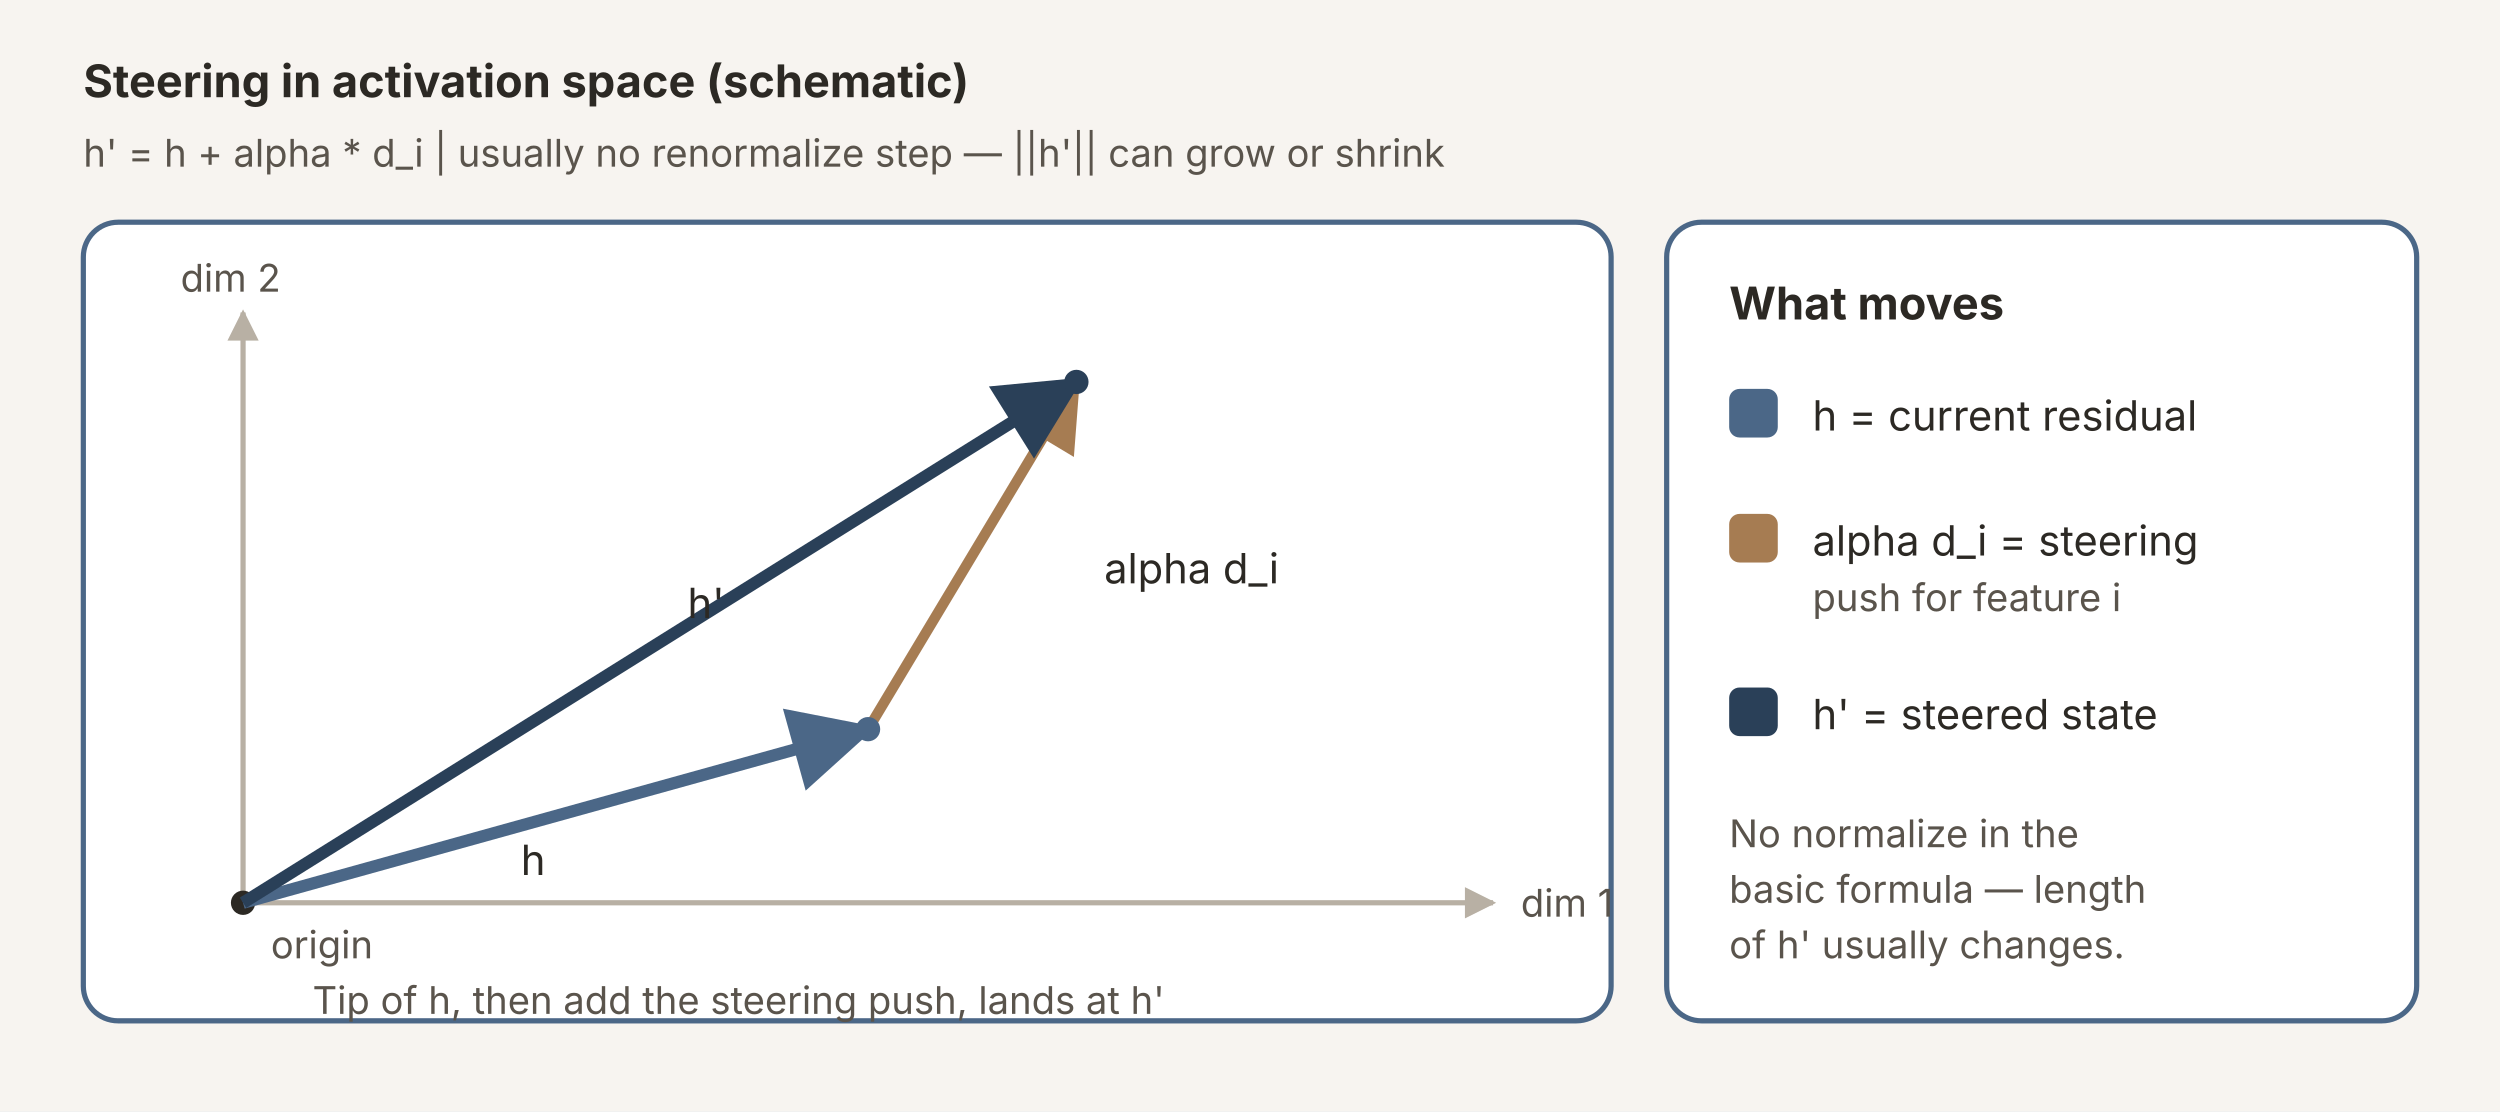
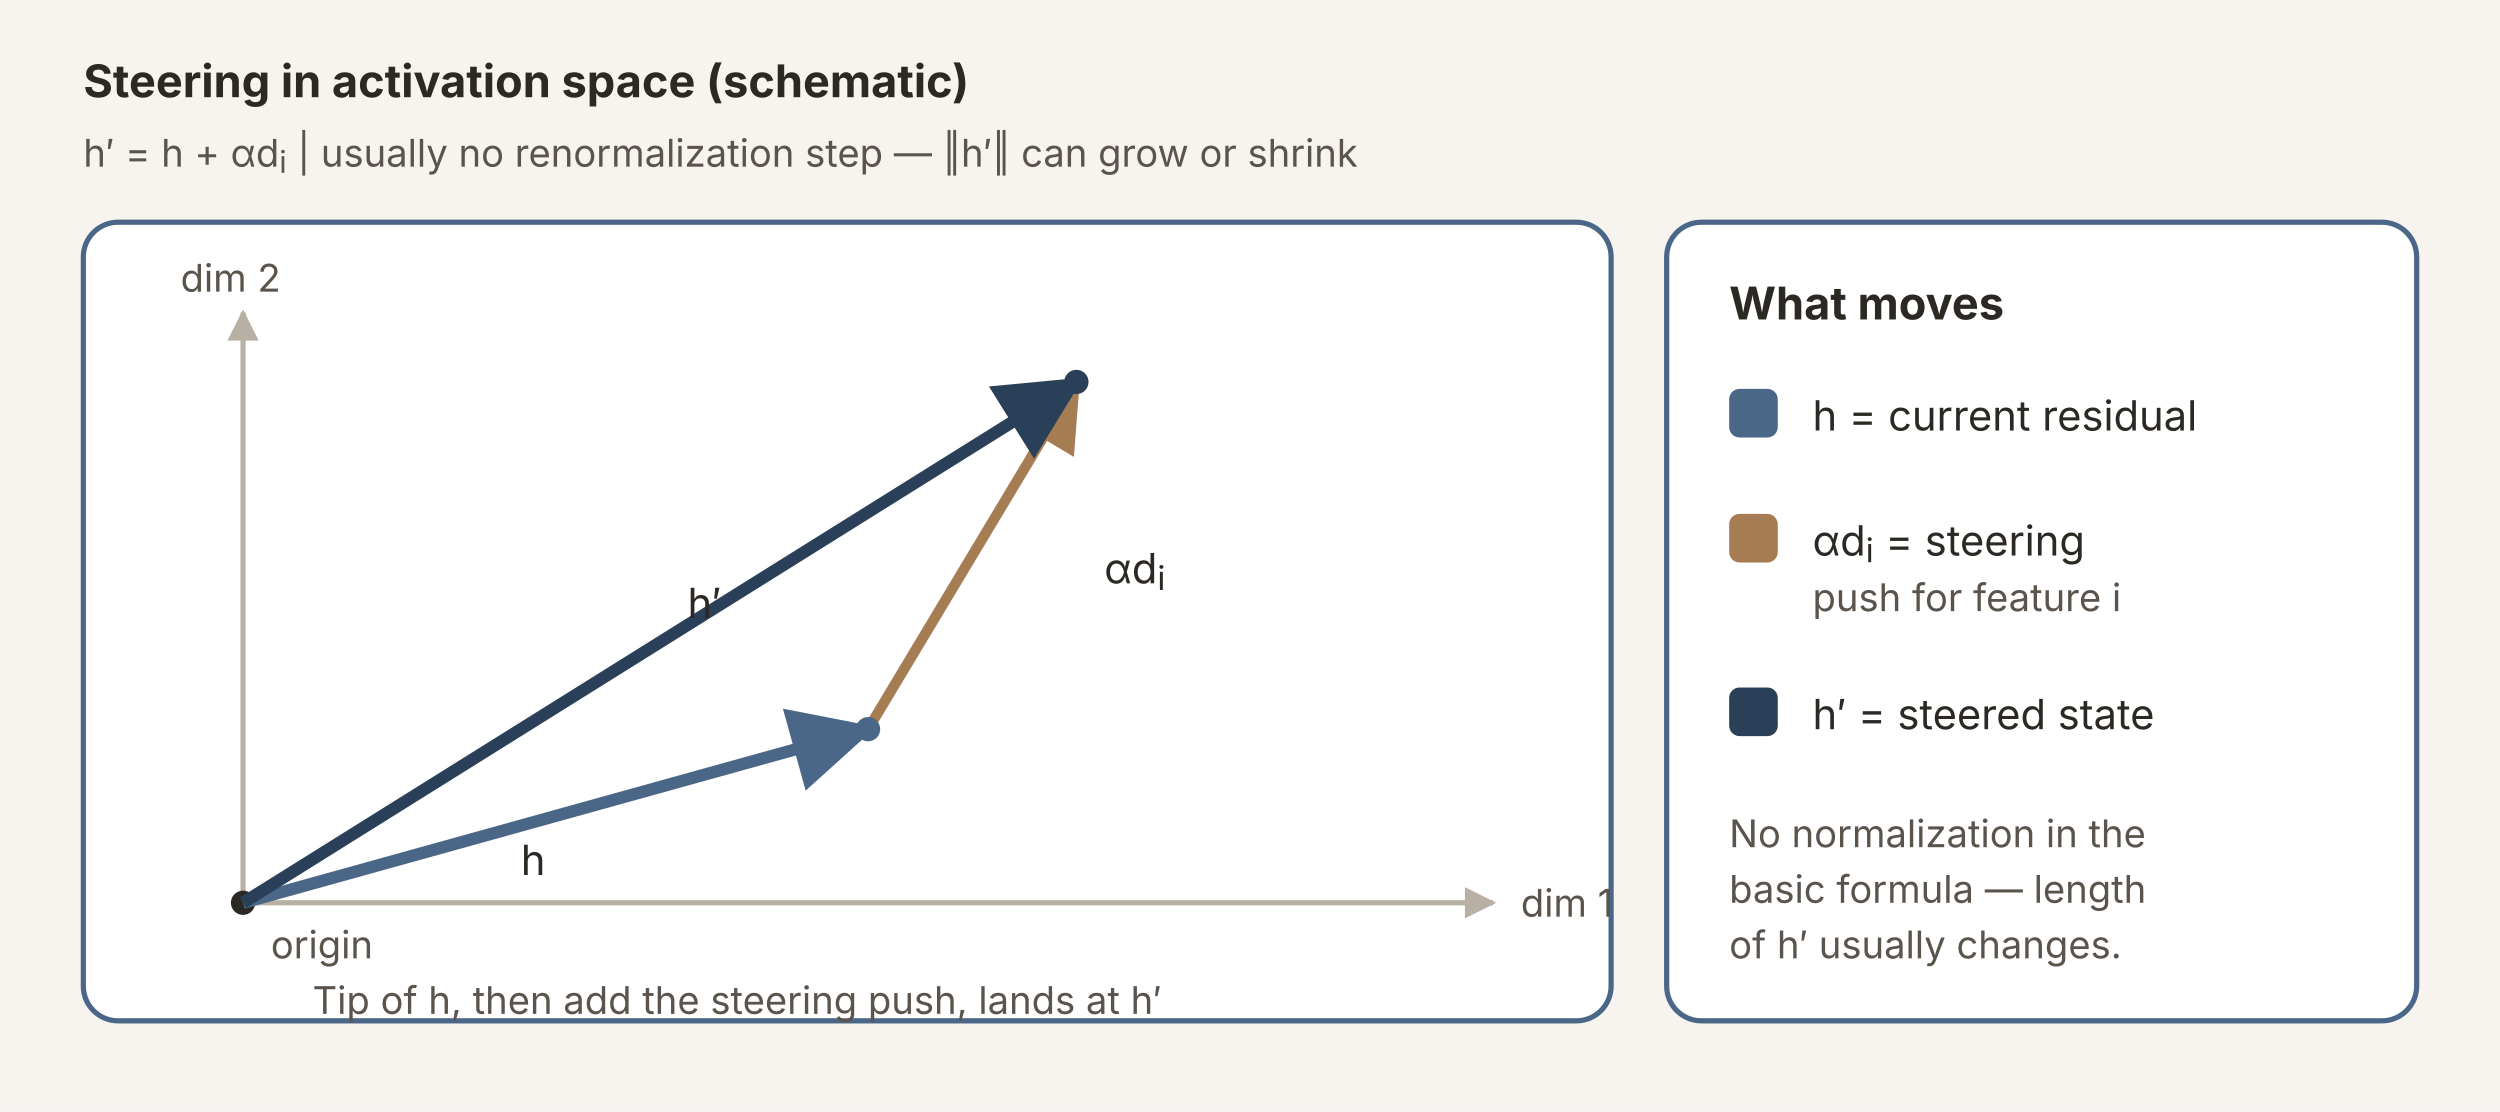
<svg xmlns="http://www.w3.org/2000/svg" width="720" height="320" viewBox="0 0 720 320" role="img" aria-labelledby="titleSteer descSteer">
  <rect width="100%" height="100%" fill="#F7F4F0" />
  <style>
    .t{font-family:Inter,Arial,Helvetica,sans-serif;fill:#2C2924}
    .s{font-size:12px}.b{font-size:13px;font-weight:700}.m{font-size:11px;fill:#5A544C}
    .panel{fill:#fff;stroke:#4B6787;stroke-width:1.5}
    .axis{stroke:#B8B0A4;stroke-width:1.5;fill:none;marker-end:url(#axisArrow)}
    .hvec{stroke:#4B6787;stroke-width:3.5;fill:none;marker-end:url(#hArrow)}
    .dvec{stroke:#A67C52;stroke-width:3;fill:none;marker-end:url(#dArrow)}
    .hpvec{stroke:#2A4058;stroke-width:3.5;fill:none;marker-end:url(#hpArrow)}
    .dot{fill:#2C2924}
    .chip{fill:#4B6787}
    .chip2{fill:#A67C52}
  </style>
  <defs>
    <marker id="axisArrow" viewBox="0 0 10 10" refX="9" refY="5" markerWidth="6" markerHeight="6" orient="auto-start-reverse">
      <path d="M0 0 L10 5 L0 10 z" fill="#B8B0A4" />
    </marker>
    <marker id="hArrow" viewBox="0 0 10 10" refX="9" refY="5" markerWidth="7" markerHeight="7" orient="auto-start-reverse">
      <path d="M0 0 L10 5 L0 10 z" fill="#4B6787" />
    </marker>
    <marker id="dArrow" viewBox="0 0 10 10" refX="9" refY="5" markerWidth="7" markerHeight="7" orient="auto-start-reverse">
      <path d="M0 0 L10 5 L0 10 z" fill="#A67C52" />
    </marker>
    <marker id="hpArrow" viewBox="0 0 10 10" refX="9" refY="5" markerWidth="7" markerHeight="7" orient="auto-start-reverse">
      <path d="M0 0 L10 5 L0 10 z" fill="#2A4058" />
    </marker>
  </defs>
  <text x="24" y="28" class="t b">Steering in activation space (schematic)</text>
-   <text x="24" y="48" class="t m">h' = h + alpha * d_i  |  usually no renormalize step — ||h'|| can grow or shrink</text>
+   <text x="24" y="48" class="t m">h′ = h + αd<tspan baseline-shift="sub" font-size="80%">i</tspan>  |  usually no renormalization step — ‖h′‖ can grow or shrink</text>
  <rect class="panel" x="24" y="64" width="440" height="230" rx="10" />
  <path class="axis" d="M70 260 H430" />
  <path class="axis" d="M70 260 V90" />
  <text x="438" y="264" class="t m">dim 1</text>
  <text x="52" y="84" class="t m">dim 2</text>
  <circle class="dot" cx="70" cy="260" r="3.5" />
  <text x="78" y="276" class="t m">origin</text>
  <path class="hvec" d="M70 260 L250 210" />
  <text x="150" y="252" class="t s" fill="#4B6787">h</text>
  <path class="dvec" d="M250 210 L310 110" />
-   <text x="318" y="168" class="t s" fill="#A67C52">alpha d_i</text>
+   <text x="318" y="168" class="t s" fill="#A67C52">αd<tspan baseline-shift="sub" font-size="80%">i</tspan>
+   </text>
  <path class="hpvec" d="M70 260 L310 110" />
-   <text x="198" y="178" class="t s" fill="#2A4058">h'</text>
+   <text x="198" y="178" class="t s" fill="#2A4058">h′</text>
  <circle cx="250" cy="210" r="3.5" fill="#4B6787" />
  <circle cx="310" cy="110" r="3.5" fill="#2A4058" />
-   <text x="90" y="292" class="t m">Tip of h, then add the steering push, lands at h'</text>
+   <text x="90" y="292" class="t m">Tip of h, then add the steering push, lands at h′</text>
  <rect class="panel" x="480" y="64" width="216" height="230" rx="10" />
  <text x="498" y="92" class="t b">What moves</text>
  <rect class="chip" x="498" y="112" width="14" height="14" rx="3" />
  <text x="522" y="124" class="t s">h = current residual</text>
  <rect class="chip2" x="498" y="148" width="14" height="14" rx="3" />
-   <text x="522" y="160" class="t s">alpha d_i = steering</text>
+   <text x="522" y="160" class="t s">αd<tspan baseline-shift="sub" font-size="80%">i</tspan> = steering</text>
  <text x="522" y="176" class="t m">push for feature i</text>
  <rect x="498" y="198" width="14" height="14" rx="3" fill="#2A4058" />
-   <text x="522" y="210" class="t s">h' = steered state</text>
-   <text x="498" y="244" class="t m">No normalize in the</text>
+   <text x="522" y="210" class="t s">h′ = steered state</text>
+   <text x="498" y="244" class="t m">No normalization in the</text>
  <text x="498" y="260" class="t m">basic formula — length</text>
-   <text x="498" y="276" class="t m">of h' usually changes.</text>
+   <text x="498" y="276" class="t m">of h′ usually changes.</text>
</svg>
